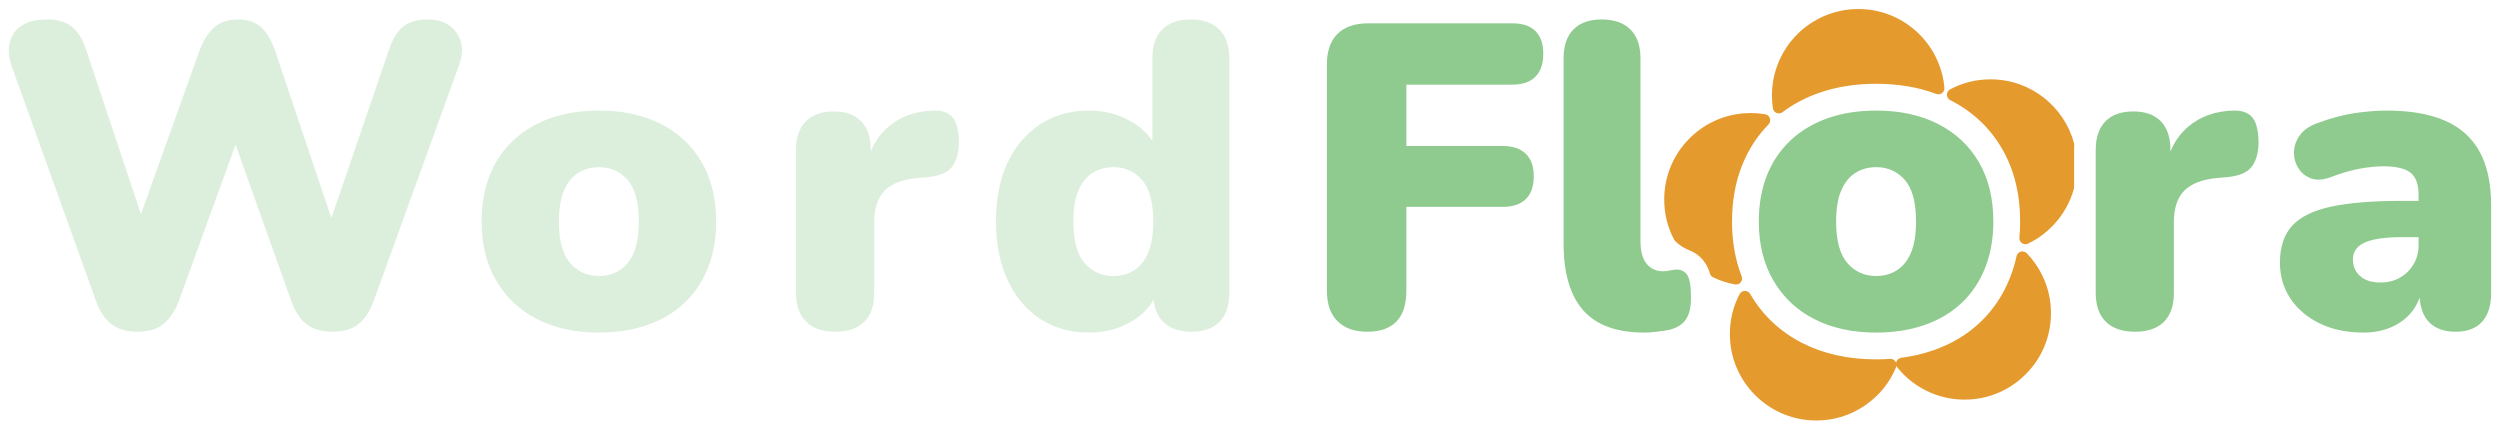
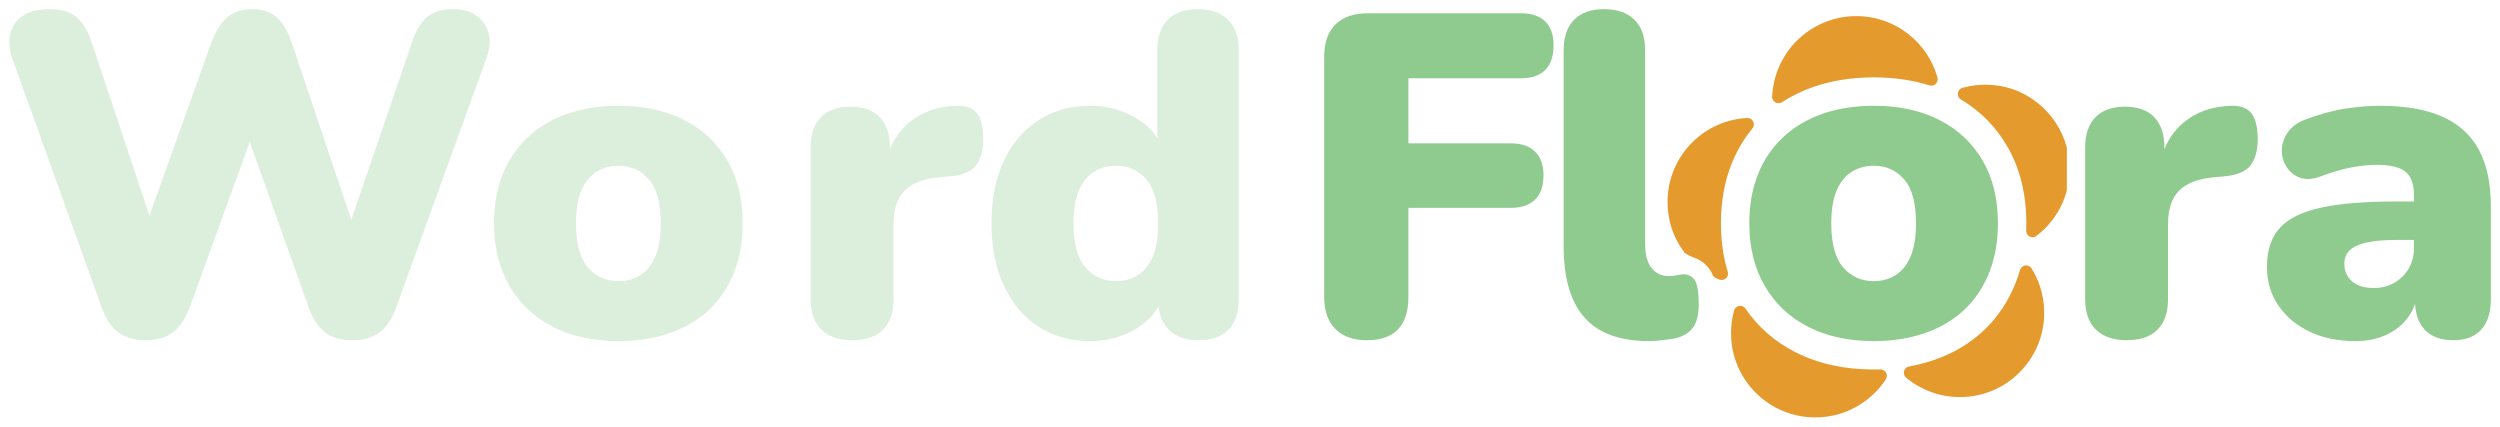
- <svg xmlns="http://www.w3.org/2000/svg" width="5788" height="993" viewBox="20 21 5788 993" role="img" aria-label="WordFlora">
-   <path fill="#E59A2E" d="M4364 853Q4380.2 853 4395.8 851.9Q4401.6 851.5 4406 855.3Q4408.8 857.8 4410 861Q4410.8 855.7 4415 852.3Q4418.1 849.8 4422 849.3Q4460.8 844.2 4495.8 832.1Q4558.9 810.2 4604.1 767.6Q4649.6 724.6 4673.6 663.8Q4683.1 640 4688.7 614.2Q4690 608.5 4694.8 605.4Q4699.7 602.2 4705.4 603.5Q4709.5 604.4 4712.5 607.4Q4734.9 630.6 4749 660.1Q4768.4 700.8 4768.4 746.2Q4768.4 786.9 4752.7 824.1Q4737.5 859.9 4709.8 887.6Q4682.2 915.3 4646.3 930.5Q4609.1 946.2 4568.4 946.2Q4521.2 946.2 4479.2 925.2Q4440.3 905.8 4412.9 872Q4411.4 870.1 4410.6 868.1Q4410.4 869.7 4409.7 871.3Q4387.1 925.7 4338.3 959.3Q4287.2 994.5 4225 994.5Q4184.3 994.5 4147.2 978.8Q4111.3 963.6 4083.6 935.9Q4055.9 908.2 4040.7 872.3Q4025 835.2 4025 794.5Q4025 744.8 4047.5 702Q4050.2 696.9 4055.8 695.2Q4061.3 693.5 4066.5 696.2Q4070 698 4072 701.5L4072.5 702.4Q4115.7 776 4192.9 815.3Q4267.1 853 4364 853ZM4502.8 238.5Q4440.5 215 4364 215Q4291.5 215 4231.5 236Q4184.4 252.5 4146.9 280.7Q4142.3 284.2 4136.5 283.4Q4130.8 282.6 4127.3 278Q4125.2 275.1 4124.6 271.6Q4122.4 256.9 4122.4 241.9Q4122.4 201.2 4138.2 164Q4153.3 128.1 4181 100.4Q4208.7 72.8 4244.6 57.6Q4281.8 41.9 4322.4 41.9Q4362.3 41.9 4398.8 57Q4434.1 71.6 4461.7 98.3Q4489.2 125 4504.8 159.7Q4518.8 190.6 4521.7 224.2Q4522.2 230 4518.4 234.4Q4514.7 238.8 4508.9 239.3Q4505.8 239.6 4502.8 238.5ZM4695.3 571.1Q4697 553 4697 534Q4697 437.3 4655.1 365.3Q4612.4 292 4535.2 252.8Q4530 250.1 4528.2 244.6Q4526.4 239.1 4529 233.9Q4531 230 4534.9 227.9Q4578.3 204.7 4628.6 204.7Q4663 204.7 4695.2 216Q4726.2 227 4752.2 247.4Q4778 267.7 4795.9 295Q4813.6 321.8 4821.8 352.7Q4822.4 354.9 4822.3 357.1Q4822 362.4 4822 368V454.1Q4822 456 4821.5 457.8Q4808.8 504.2 4776 539.9Q4749.7 568.6 4715.3 585Q4710.1 587.5 4704.6 585.6Q4699.1 583.7 4696.6 578.4Q4695 574.9 4695.3 571.1ZM4114.4 309.2Q4075.1 349.3 4053.4 403.5Q4030 462.1 4030 534Q4030 603.5 4052.3 660.7Q4054.4 666.1 4052.1 671.4Q4049.8 676.7 4044.4 678.8Q4040.7 680.2 4036.8 679.5Q4010.5 674.8 3986.2 663Q3980.6 660.3 3978.8 654.3Q3974.9 640.7 3968.3 630.6Q3956.8 613 3938.6 603.7Q3935 601.9 3931.4 600.5Q3917.4 595 3905.6 585.6Q3901.9 582.6 3898.6 579.4Q3897 577.8 3895.9 575.8Q3873 532.4 3873 482.8Q3873 442.1 3888.7 404.9Q3903.9 369 3931.6 341.4Q3959.2 313.7 3995.1 298.5Q4032.3 282.8 4073 282.8Q4090.1 282.8 4106.8 285.6Q4112.5 286.6 4115.8 291.3Q4119.2 296 4118.2 301.8Q4117.5 306.1 4114.4 309.2Z" />
-   <path fill="#DCEEDC" d="M338 789Q301 789 278 771.5Q255 754 242 717L47 174Q31 129 52.5 97.5Q74 66 129 66Q166 66 187 83.5Q208 101 220 138L346.3 517L482 138Q496 101 517 83.5Q538 66 571 66Q604 66 624 83.5Q644 101 657 139L787.2 526.1L920 138Q932 101 952.5 83.5Q973 66 1010 66Q1056 66 1077.5 97.5Q1099 129 1082 174L885 718Q872 754 849.5 771.5Q827 789 790 789Q752 789 729.5 771.5Q707 754 694 717L565.4 355.8L434 718Q420 754 398 771.5Q376 789 338 789ZM2541 791Q2478 791 2429.5 760Q2381 729 2353.5 671Q2326 613 2326 534Q2326 453 2353.5 396Q2381 339 2429.5 308Q2478 277 2541 277Q2596 277 2640 303Q2671.4 321.5 2688 347.7V156Q2688 112 2711 89Q2734 66 2777 66Q2819 66 2842.5 89Q2866 112 2866 156V699Q2866 743 2843.5 766Q2821 789 2778 789Q2736 789 2713 766Q2694.3 747.3 2690.8 714.8Q2674.6 743.7 2642.5 763.5Q2598 791 2541 791ZM1407 791Q1325 791 1264 760Q1203 729 1169 671Q1135 613 1135 534Q1135 474 1154 426.5Q1173 379 1209 345.5Q1245 312 1295 294.5Q1345 277 1407 277Q1489 277 1550 308Q1611 339 1644.5 396.5Q1678 454 1678 534Q1678 593 1659 641Q1640 689 1604.5 722.5Q1569 756 1518.5 773.5Q1468 791 1407 791ZM1954 789Q1910 789 1886.5 766Q1863 743 1863 699V368Q1863 325 1885.5 302Q1908 279 1950 279Q1992 279 2014 302Q2036 325 2036 368V372.2Q2049.7 337.5 2077.5 314Q2119 279 2181 277Q2210 276 2224.5 291.5Q2239 307 2240 349Q2240 385 2225 406Q2210 427 2168 431L2145 433Q2092 438 2068 462.5Q2044 487 2044 535V699Q2044 743 2021 766Q1998 789 1954 789ZM1407 660Q1434 660 1455 646.5Q1476 633 1487.5 605.5Q1499 578 1499 534Q1499 467 1473 437.5Q1447 408 1407 408Q1380 408 1359 421Q1338 434 1326 461.5Q1314 489 1314 534Q1314 600 1340 630Q1366 660 1407 660ZM2598 660Q2625 660 2646 646.5Q2667 633 2678.5 605.5Q2690 578 2690 534Q2690 467 2664 437.5Q2638 408 2598 408Q2571 408 2550 421Q2529 434 2517 461.5Q2505 489 2505 534Q2505 600 2531 630Q2557 660 2598 660Z" />
-   <path fill="#8FCB8F" d="M4364 791Q4282 791 4221 760Q4160 729 4126 671Q4092 613 4092 534Q4092 474 4111 426.5Q4130 379 4166 345.5Q4202 312 4252 294.5Q4302 277 4364 277Q4446 277 4507 308Q4568 339 4601.5 396.5Q4635 454 4635 534Q4635 593 4616 641Q4597 689 4561.5 722.5Q4526 756 4475.5 773.5Q4425 791 4364 791ZM3185 789Q3141 789 3116.5 764.5Q3092 740 3092 694V170Q3092 124 3116.5 99.5Q3141 75 3188 75H3521Q3557 75 3575 93Q3593 111 3593 145Q3593 180 3575 198.5Q3557 217 3521 217H3276V359H3499Q3534 359 3552.5 377Q3571 395 3571 429Q3571 464 3552.5 482Q3534 500 3499 500H3276V694Q3276 789 3185 789ZM5491.5 791Q5434.5 791 5391 770Q5347.5 749 5323 712.5Q5298.5 676 5298.5 629Q5298.5 575 5326.5 544Q5354.5 513 5416.5 499.5Q5478.5 486 5581.5 486H5619.5V472Q5619.5 436 5601 421Q5582.5 406 5537.5 406Q5513.5 406 5483.5 411.5Q5453.5 417 5416.5 431Q5389.5 441 5370.5 434Q5351.5 427 5341 410Q5330.5 393 5331 373Q5331.5 353 5344 335Q5356.5 317 5382.5 307Q5430.5 289 5471 283Q5511.5 277 5545.5 277Q5627.5 277 5681 300.5Q5734.5 324 5761 372.5Q5787.5 421 5787.5 497V699Q5787.5 743 5766.5 766Q5745.5 789 5705.5 789Q5664.5 789 5643 766Q5624.3 745.9 5621.9 709.9Q5615.7 727.7 5604.5 742Q5586.5 765 5557.5 778Q5528.5 791 5491.5 791ZM3827 791Q3731 791 3685.5 739.5Q3640 688 3640 584V156Q3640 112 3663 89Q3686 66 3728 66Q3771 66 3794.5 89Q3818 112 3818 156V578Q3818 615 3832.5 632Q3847 649 3870 649Q3877 649 3884.5 647.5Q3892 646 3901 645Q3918 645 3926.5 658Q3935 671 3935 711Q3935 746 3921 763.5Q3907 781 3878 786Q3870 787 3855 789Q3840 791 3827 791ZM4963 789Q4919 789 4895.5 766Q4872 743 4872 699V368Q4872 325 4894.5 302Q4917 279 4959 279Q5001 279 5023 302Q5045 325 5045 368V372.2Q5058.7 337.5 5086.5 314Q5128 279 5190 277Q5219 276 5233.5 291.5Q5248 307 5249 349Q5249 385 5234 406Q5219 427 5177 431L5154 433Q5101 438 5077 462.5Q5053 487 5053 535V699Q5053 743 5030 766Q5007 789 4963 789ZM4364 660Q4391 660 4412 646.5Q4433 633 4444.5 605.5Q4456 578 4456 534Q4456 467 4430 437.5Q4404 408 4364 408Q4337 408 4316 421Q4295 434 4283 461.5Q4271 489 4271 534Q4271 600 4297 630Q4323 660 4364 660ZM5619.5 570H5581.5Q5542.5 570 5517 575.5Q5491.5 581 5479.5 592.5Q5467.5 604 5467.5 622Q5467.5 645 5484 660Q5500.5 675 5531.5 675Q5556.5 675 5576 664Q5595.5 653 5607.5 633.5Q5619.5 614 5619.5 588V570Z" />
+ <svg xmlns="http://www.w3.org/2000/svg" width="5460" height="932" viewBox="20 46 5460 932" role="img" aria-label="WordFlora">
+   <path fill="#E59A2E" d="M4233.7 232.4Q4178.3 215 4112.5 215Q4040 215 3980 236Q3943.1 248.9 3912 269.1Q3907.2 272.2 3901.5 271Q3895.8 269.8 3892.7 265Q3890.2 261.2 3890.4 256.7Q3891.9 223.9 3904.7 193.6Q3918.7 160.6 3944.1 135.1Q3969.6 109.7 4002.6 95.7Q4036.8 81.2 4074.2 81.2Q4108.6 81.2 4140.4 93.5Q4171.1 105.3 4195.9 127.2Q4220.5 148.9 4236.1 177.7Q4245.9 195.8 4251.4 215.3Q4253 220.9 4250.1 225.9Q4247.3 231 4241.7 232.6Q4237.7 233.7 4233.7 232.4ZM4112.5 853Q4119.6 853 4126.5 852.8Q4132.3 852.6 4136.5 856.6Q4140.7 860.6 4140.9 866.4Q4141 870.7 4138.6 874.4Q4117.8 906.5 4084.7 928Q4039.1 957.6 3984.6 957.6Q3947.2 957.6 3913 943.2Q3879.9 929.2 3854.5 903.7Q3829 878.3 3815 845.3Q3800.6 811.1 3800.6 773.6Q3800.6 748.2 3807.2 724.3Q3808.8 718.7 3813.8 715.9Q3818.9 713 3824.5 714.6Q3829.4 715.9 3832.3 720.2Q3873.8 780.9 3941.4 815.3Q4015.6 853 4112.5 853ZM4189.5 846.4Q4218 841.2 4244.3 832.1Q4307.4 810.2 4352.6 767.6Q4398.1 724.6 4422.1 663.8Q4427.6 650.2 4431.7 635.9Q4433.3 630.3 4438.4 627.5Q4443.5 624.7 4449.1 626.3Q4454.2 627.8 4457 632.4Q4466.1 646.9 4472.3 663.1Q4484.5 694.9 4484.5 729.2Q4484.5 766.7 4470.1 800.8Q4456.1 833.9 4430.6 859.3Q4405.2 884.8 4372.2 898.8Q4338 913.2 4300.5 913.2Q4259.8 913.2 4223.2 896.2Q4201.3 886.1 4183 870.9Q4178.6 867.2 4178.1 861.4Q4177.5 855.6 4181.2 851.2Q4184.5 847.3 4189.5 846.4ZM4533.5 463.4Q4523.7 499.5 4500.4 529Q4485.9 547.3 4467.7 561.2Q4463.1 564.8 4457.3 564Q4451.6 563.2 4448.1 558.6Q4445 554.6 4445.2 549.6Q4445.5 541.9 4445.5 534Q4445.5 437.3 4403.6 365.3Q4366.3 301.3 4302.7 263.3Q4297.8 260.3 4296.3 254.7Q4294.9 249.1 4297.9 244.1Q4300.8 239.3 4306.1 237.8Q4330.2 231 4355.9 231Q4419.4 231 4469.3 270.1Q4493 288.6 4509.5 313.7Q4525.8 338.3 4533.5 366.7Q4534 368.5 4534 370.3V459.7Q4534 461.6 4533.5 463.4ZM3774.6 656.4Q3770.8 654.8 3767 653Q3762.2 650.7 3760.1 645.8Q3757.8 640.5 3755 636.1Q3744.9 620.7 3729 612.6Q3724.7 610.4 3720.2 608.9Q3711.1 605.7 3702.8 600.8Q3700.3 599.4 3698.6 597.2Q3661.9 548.4 3661.9 487Q3661.9 449.7 3676.3 415.6Q3690.2 382.6 3715.6 357.2Q3741 331.8 3774 317.9Q3803.6 305.3 3835.7 303.7Q3841.5 303.4 3845.8 307.3Q3850.1 311.2 3850.4 317Q3850.7 322.4 3847.2 326.6Q3819.1 360.7 3801.9 403.5Q3778.5 462.1 3778.5 534Q3778.5 590.8 3793.4 639.4Q3795.1 644.9 3792.4 650Q3789.7 655.1 3784.1 656.8Q3779.3 658.3 3774.6 656.4Z" />
+   <path fill="#DCEEDC" d="M338 789Q301 789 278 771.5Q255 754 242 717L47 174Q31 129 52.5 97.5Q74 66 129 66Q166 66 187 83.5Q208 101 220 138L346.3 517L482 138Q496 101 517 83.5Q538 66 571 66Q604 66 624 83.5Q644 101 657 139L787.2 526.1L920 138Q932 101 952.5 83.5Q973 66 1010 66Q1056 66 1077.5 97.5Q1099 129 1082 174L885 718Q872 754 849.5 771.5Q827 789 790 789Q752 789 729.5 771.5Q707 754 694 717L565.4 355.8L434 718Q420 754 398 771.5Q376 789 338 789ZM2400.5 791Q2337.5 791 2289 760Q2240.5 729 2213 671Q2185.5 613 2185.5 534Q2185.5 453 2213 396Q2240.5 339 2289 308Q2337.5 277 2400.5 277Q2455.5 277 2499.5 303Q2530.9 321.5 2547.5 347.7V156Q2547.5 112 2570.5 89Q2593.5 66 2636.5 66Q2678.5 66 2702 89Q2725.5 112 2725.5 156V699Q2725.5 743 2703 766Q2680.5 789 2637.5 789Q2595.5 789 2572.5 766Q2553.8 747.3 2550.3 714.8Q2534.1 743.7 2502 763.5Q2457.5 791 2400.5 791ZM1371 791Q1289 791 1228 760Q1167 729 1133 671Q1099 613 1099 534Q1099 474 1118 426.5Q1137 379 1173 345.5Q1209 312 1259 294.5Q1309 277 1371 277Q1453 277 1514 308Q1575 339 1608.5 396.5Q1642 454 1642 534Q1642 593 1623 641Q1604 689 1568.5 722.5Q1533 756 1482.5 773.5Q1432 791 1371 791ZM1881.5 789Q1837.5 789 1814 766Q1790.5 743 1790.5 699V368Q1790.5 325 1813 302Q1835.5 279 1877.5 279Q1919.5 279 1941.5 302Q1963.5 325 1963.5 368V372.2Q1977.2 337.5 2005 314Q2046.5 279 2108.5 277Q2137.5 276 2152 291.5Q2166.5 307 2167.5 349Q2167.5 385 2152.5 406Q2137.5 427 2095.5 431L2072.5 433Q2019.5 438 1995.5 462.5Q1971.5 487 1971.5 535V699Q1971.5 743 1948.5 766Q1925.5 789 1881.5 789ZM1371 660Q1398 660 1419 646.5Q1440 633 1451.5 605.5Q1463 578 1463 534Q1463 467 1437 437.5Q1411 408 1371 408Q1344 408 1323 421Q1302 434 1290 461.5Q1278 489 1278 534Q1278 600 1304 630Q1330 660 1371 660ZM2457.5 660Q2484.5 660 2505.5 646.5Q2526.5 633 2538 605.5Q2549.5 578 2549.5 534Q2549.5 467 2523.5 437.5Q2497.5 408 2457.5 408Q2430.5 408 2409.5 421Q2388.5 434 2376.5 461.5Q2364.5 489 2364.5 534Q2364.5 600 2390.5 630Q2416.5 660 2457.5 660Z" />
+   <path fill="#8FCB8F" d="M4112.5 791Q4030.5 791 3969.5 760Q3908.5 729 3874.5 671Q3840.5 613 3840.5 534Q3840.5 474 3859.5 426.5Q3878.5 379 3914.5 345.5Q3950.5 312 4000.5 294.5Q4050.5 277 4112.5 277Q4194.5 277 4255.5 308Q4316.5 339 4350 396.5Q4383.5 454 4383.5 534Q4383.5 593 4364.5 641Q4345.5 689 4310 722.5Q4274.5 756 4224 773.5Q4173.5 791 4112.5 791ZM3005 789Q2961 789 2936.5 764.5Q2912 740 2912 694V170Q2912 124 2936.5 99.5Q2961 75 3008 75H3341Q3377 75 3395 93Q3413 111 3413 145Q3413 180 3395 198.5Q3377 217 3341 217H3096V359H3319Q3354 359 3372.5 377Q3391 395 3391 429Q3391 464 3372.5 482Q3354 500 3319 500H3096V694Q3096 789 3005 789ZM5164 791Q5107 791 5063.5 770Q5020 749 4995.5 712.5Q4971 676 4971 629Q4971 575 4999 544Q5027 513 5089 499.5Q5151 486 5254 486H5292V472Q5292 436 5273.5 421Q5255 406 5210 406Q5186 406 5156 411.5Q5126 417 5089 431Q5062 441 5043 434Q5024 427 5013.5 410Q5003 393 5003.5 373Q5004 353 5016.5 335Q5029 317 5055 307Q5103 289 5143.5 283Q5184 277 5218 277Q5300 277 5353.5 300.5Q5407 324 5433.5 372.5Q5460 421 5460 497V699Q5460 743 5439 766Q5418 789 5378 789Q5337 789 5315.5 766Q5296.8 745.9 5294.4 709.9Q5288.2 727.7 5277 742Q5259 765 5230 778Q5201 791 5164 791ZM3622 791Q3526 791 3480.5 739.5Q3435 688 3435 584V156Q3435 112 3458 89Q3481 66 3523 66Q3566 66 3589.5 89Q3613 112 3613 156V578Q3613 615 3627.5 632Q3642 649 3665 649Q3672 649 3679.5 647.5Q3687 646 3696 645Q3713 645 3721.5 658Q3730 671 3730 711Q3730 746 3716 763.5Q3702 781 3673 786Q3665 787 3650 789Q3635 791 3622 791ZM4665 789Q4621 789 4597.5 766Q4574 743 4574 699V368Q4574 325 4596.5 302Q4619 279 4661 279Q4703 279 4725 302Q4747 325 4747 368V372.2Q4760.7 337.5 4788.5 314Q4830 279 4892 277Q4921 276 4935.5 291.5Q4950 307 4951 349Q4951 385 4936 406Q4921 427 4879 431L4856 433Q4803 438 4779 462.5Q4755 487 4755 535V699Q4755 743 4732 766Q4709 789 4665 789ZM4112.5 660Q4139.5 660 4160.5 646.5Q4181.5 633 4193 605.5Q4204.5 578 4204.5 534Q4204.5 467 4178.5 437.5Q4152.5 408 4112.5 408Q4085.5 408 4064.5 421Q4043.5 434 4031.5 461.5Q4019.5 489 4019.5 534Q4019.5 600 4045.5 630Q4071.5 660 4112.5 660ZM5292 570H5254Q5215 570 5189.5 575.5Q5164 581 5152 592.5Q5140 604 5140 622Q5140 645 5156.5 660Q5173 675 5204 675Q5229 675 5248.5 664Q5268 653 5280 633.5Q5292 614 5292 588V570Z" />
</svg>
